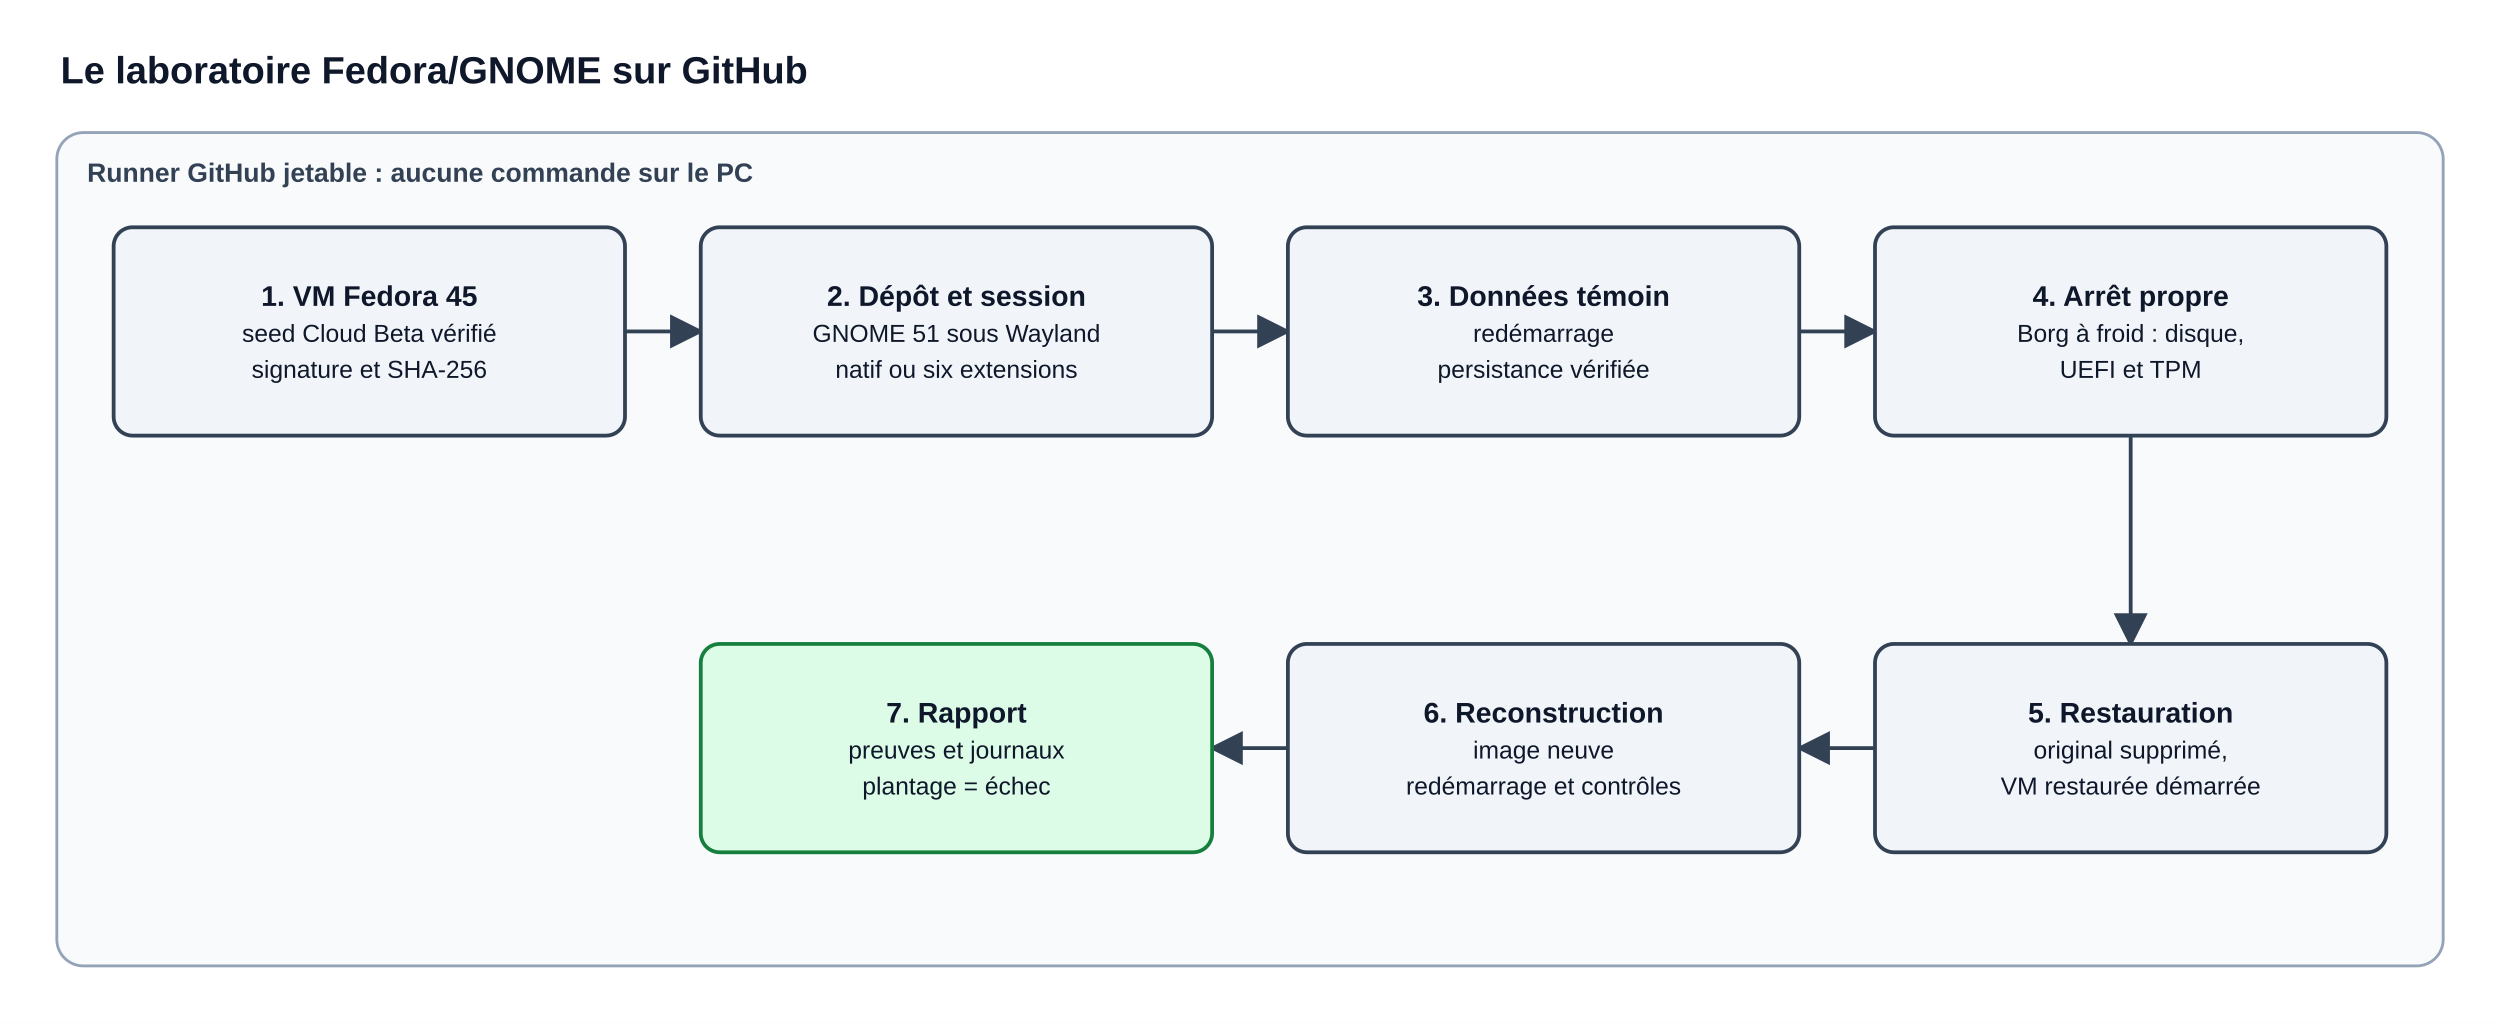
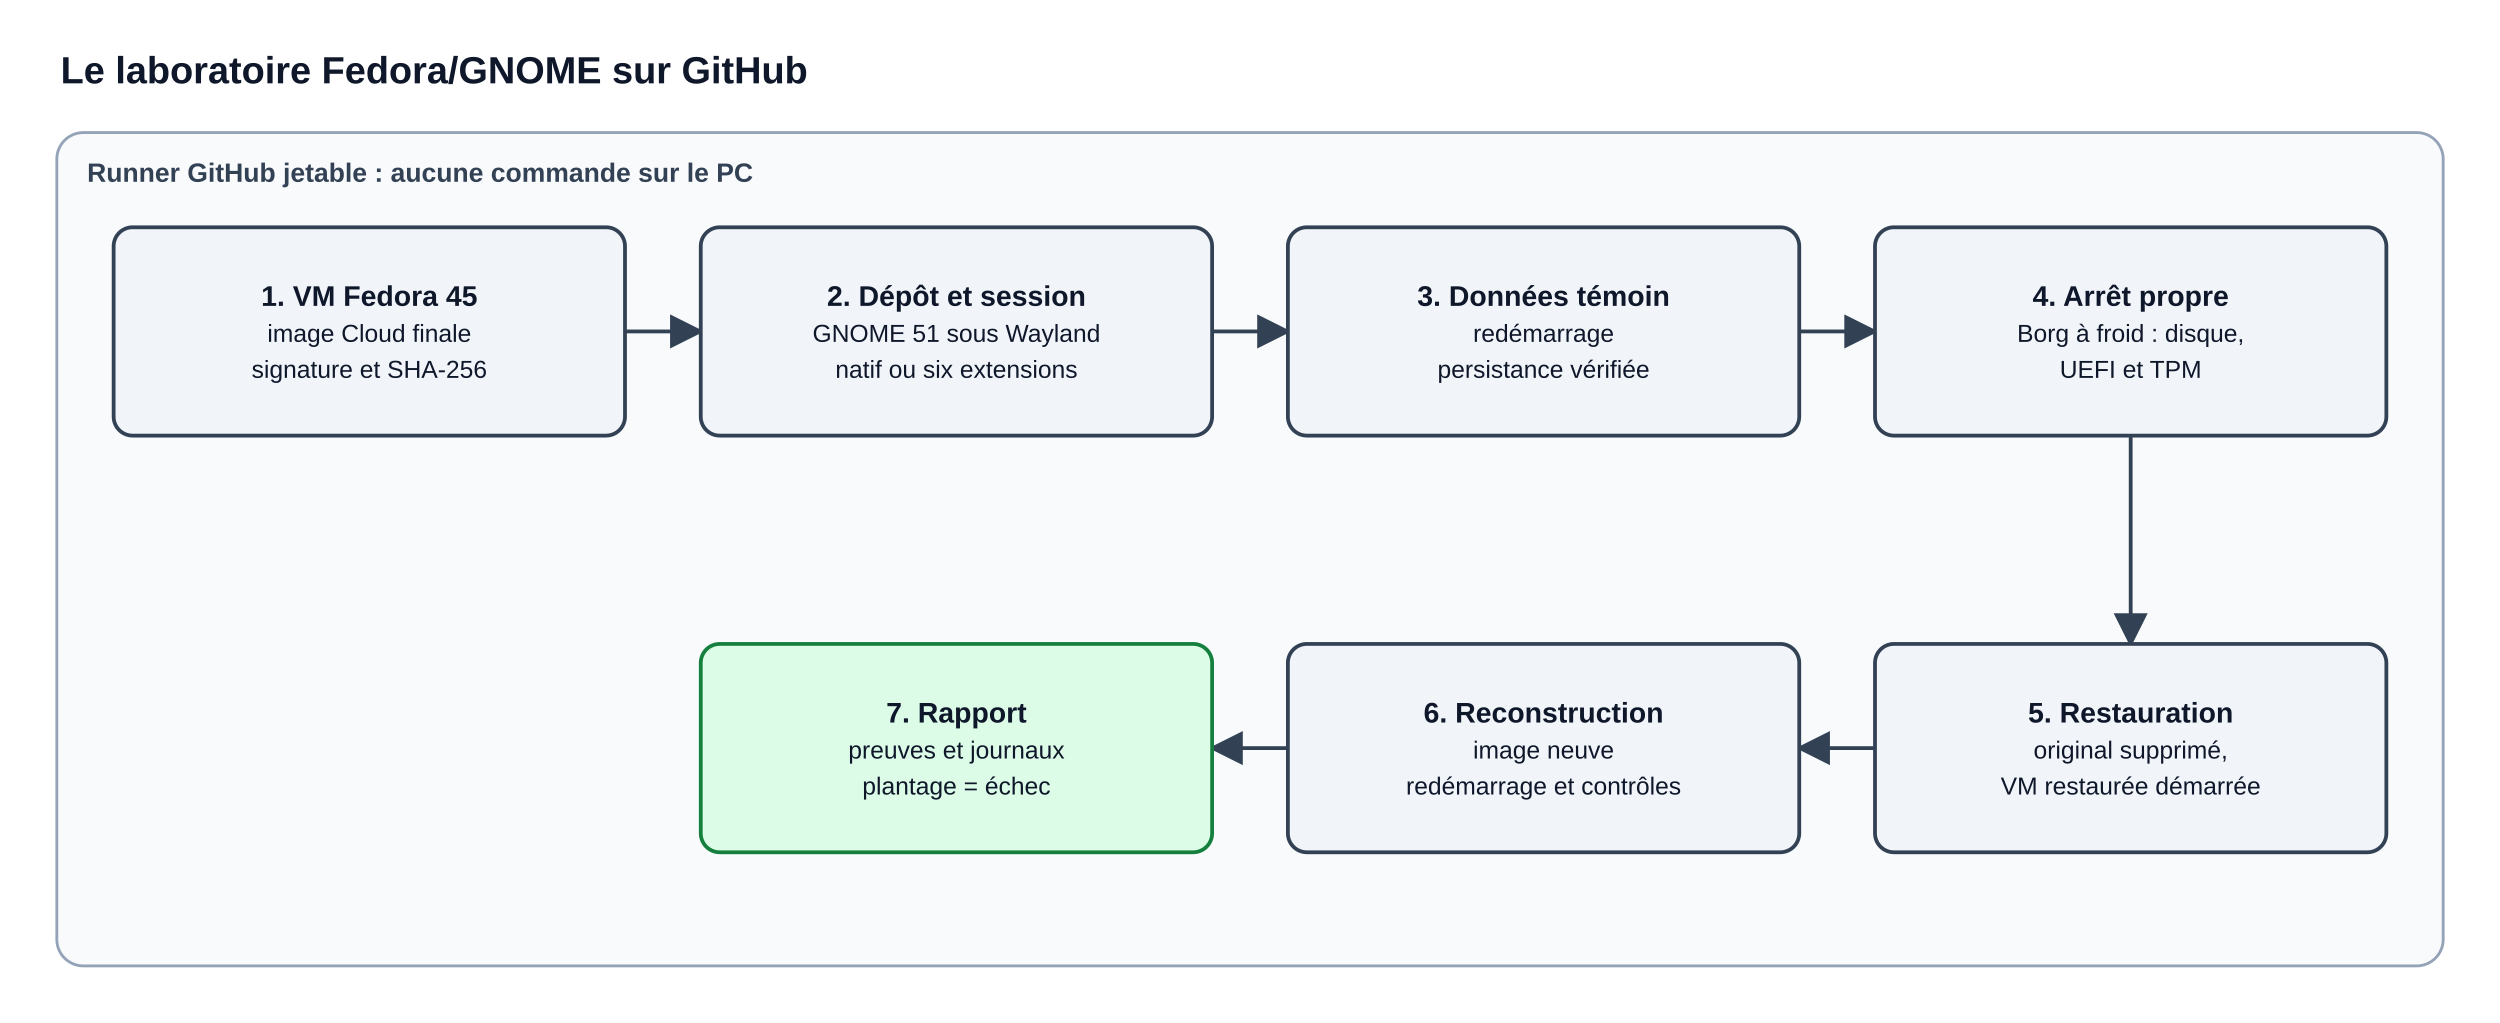
<svg xmlns="http://www.w3.org/2000/svg" viewBox="0 0 1320 540" width="1320" height="540" role="img" aria-labelledby="title desc">
  <defs>
    <marker id="arrow" viewBox="0 0 10 10" refX="9" refY="5" markerWidth="9" markerHeight="9" orient="auto-start-reverse">
      <path d="M0,0 L10,5 L0,10 z" fill="#334155" />
    </marker>
  </defs>
  <rect width="1320" height="540" fill="#FFFFFF" />
  <text x="32" y="44" font-family="Arial, Helvetica, sans-serif" font-size="20" font-weight="bold" fill="#0F172A">Le laboratoire Fedora/GNOME sur GitHub</text>
  <rect x="30" y="70" width="1260" height="440" rx="14" fill="#F8FAFC" stroke="#94A3B8" stroke-width="1.5" />
  <text x="46" y="96" font-family="Arial, Helvetica, sans-serif" font-size="14" font-weight="bold" fill="#334155">Runner GitHub jetable : aucune commande sur le PC</text>
  <line x1="330.0" y1="175.0" x2="370.0" y2="175.0" stroke="#334155" stroke-width="2" marker-end="url(#arrow)" />
  <line x1="640.0" y1="175.0" x2="680.0" y2="175.0" stroke="#334155" stroke-width="2" marker-end="url(#arrow)" />
  <line x1="950.0" y1="175.0" x2="990.0" y2="175.0" stroke="#334155" stroke-width="2" marker-end="url(#arrow)" />
  <line x1="1125.0" y1="230.0" x2="1125.0" y2="340.0" stroke="#334155" stroke-width="2" marker-end="url(#arrow)" />
  <line x1="990.0" y1="395.0" x2="950.0" y2="395.0" stroke="#334155" stroke-width="2" marker-end="url(#arrow)" />
  <line x1="680.0" y1="395.0" x2="640.0" y2="395.0" stroke="#334155" stroke-width="2" marker-end="url(#arrow)" />
  <rect x="60" y="120" width="270" height="110" rx="10" fill="#F1F5F9" stroke="#334155" stroke-width="2" />
  <text x="195.0" y="161.5" text-anchor="middle" font-family="Arial, Helvetica, sans-serif" font-size="15" font-weight="bold" fill="#0F172A">1. VM Fedora 45</text>
-   <text x="195.0" y="180.5" text-anchor="middle" font-family="Arial, Helvetica, sans-serif" font-size="13" fill="#0F172A">seed Cloud Beta vérifié</text>
+   <text x="195.0" y="180.5" text-anchor="middle" font-family="Arial, Helvetica, sans-serif" font-size="13" fill="#0F172A">image Cloud finale</text>
  <text x="195.0" y="199.5" text-anchor="middle" font-family="Arial, Helvetica, sans-serif" font-size="13" fill="#0F172A">signature et SHA-256</text>
  <rect x="370" y="120" width="270" height="110" rx="10" fill="#F1F5F9" stroke="#334155" stroke-width="2" />
  <text x="505.0" y="161.5" text-anchor="middle" font-family="Arial, Helvetica, sans-serif" font-size="15" font-weight="bold" fill="#0F172A">2. Dépôt et session</text>
  <text x="505.0" y="180.5" text-anchor="middle" font-family="Arial, Helvetica, sans-serif" font-size="13" fill="#0F172A">GNOME 51 sous Wayland</text>
  <text x="505.0" y="199.5" text-anchor="middle" font-family="Arial, Helvetica, sans-serif" font-size="13" fill="#0F172A">natif ou six extensions</text>
  <rect x="680" y="120" width="270" height="110" rx="10" fill="#F1F5F9" stroke="#334155" stroke-width="2" />
  <text x="815.0" y="161.5" text-anchor="middle" font-family="Arial, Helvetica, sans-serif" font-size="15" font-weight="bold" fill="#0F172A">3. Données témoin</text>
  <text x="815.0" y="180.5" text-anchor="middle" font-family="Arial, Helvetica, sans-serif" font-size="13" fill="#0F172A">redémarrage</text>
  <text x="815.0" y="199.5" text-anchor="middle" font-family="Arial, Helvetica, sans-serif" font-size="13" fill="#0F172A">persistance vérifiée</text>
  <rect x="990" y="120" width="270" height="110" rx="10" fill="#F1F5F9" stroke="#334155" stroke-width="2" />
  <text x="1125.0" y="161.5" text-anchor="middle" font-family="Arial, Helvetica, sans-serif" font-size="15" font-weight="bold" fill="#0F172A">4. Arrêt propre</text>
  <text x="1125.0" y="180.5" text-anchor="middle" font-family="Arial, Helvetica, sans-serif" font-size="13" fill="#0F172A">Borg à froid : disque,</text>
  <text x="1125.0" y="199.5" text-anchor="middle" font-family="Arial, Helvetica, sans-serif" font-size="13" fill="#0F172A">UEFI et TPM</text>
  <rect x="990" y="340" width="270" height="110" rx="10" fill="#F1F5F9" stroke="#334155" stroke-width="2" />
  <text x="1125.0" y="381.5" text-anchor="middle" font-family="Arial, Helvetica, sans-serif" font-size="15" font-weight="bold" fill="#0F172A">5. Restauration</text>
  <text x="1125.0" y="400.5" text-anchor="middle" font-family="Arial, Helvetica, sans-serif" font-size="13" fill="#0F172A">original supprimé,</text>
  <text x="1125.0" y="419.5" text-anchor="middle" font-family="Arial, Helvetica, sans-serif" font-size="13" fill="#0F172A">VM restaurée démarrée</text>
  <rect x="680" y="340" width="270" height="110" rx="10" fill="#F1F5F9" stroke="#334155" stroke-width="2" />
  <text x="815.0" y="381.5" text-anchor="middle" font-family="Arial, Helvetica, sans-serif" font-size="15" font-weight="bold" fill="#0F172A">6. Reconstruction</text>
  <text x="815.0" y="400.5" text-anchor="middle" font-family="Arial, Helvetica, sans-serif" font-size="13" fill="#0F172A">image neuve</text>
  <text x="815.0" y="419.5" text-anchor="middle" font-family="Arial, Helvetica, sans-serif" font-size="13" fill="#0F172A">redémarrage et contrôles</text>
  <rect x="370" y="340" width="270" height="110" rx="10" fill="#DCFCE7" stroke="#15803D" stroke-width="2" />
  <text x="505.0" y="381.5" text-anchor="middle" font-family="Arial, Helvetica, sans-serif" font-size="15" font-weight="bold" fill="#0F172A">7. Rapport</text>
  <text x="505.0" y="400.5" text-anchor="middle" font-family="Arial, Helvetica, sans-serif" font-size="13" fill="#0F172A">preuves et journaux</text>
  <text x="505.0" y="419.5" text-anchor="middle" font-family="Arial, Helvetica, sans-serif" font-size="13" fill="#0F172A">plantage = échec</text>
</svg>
